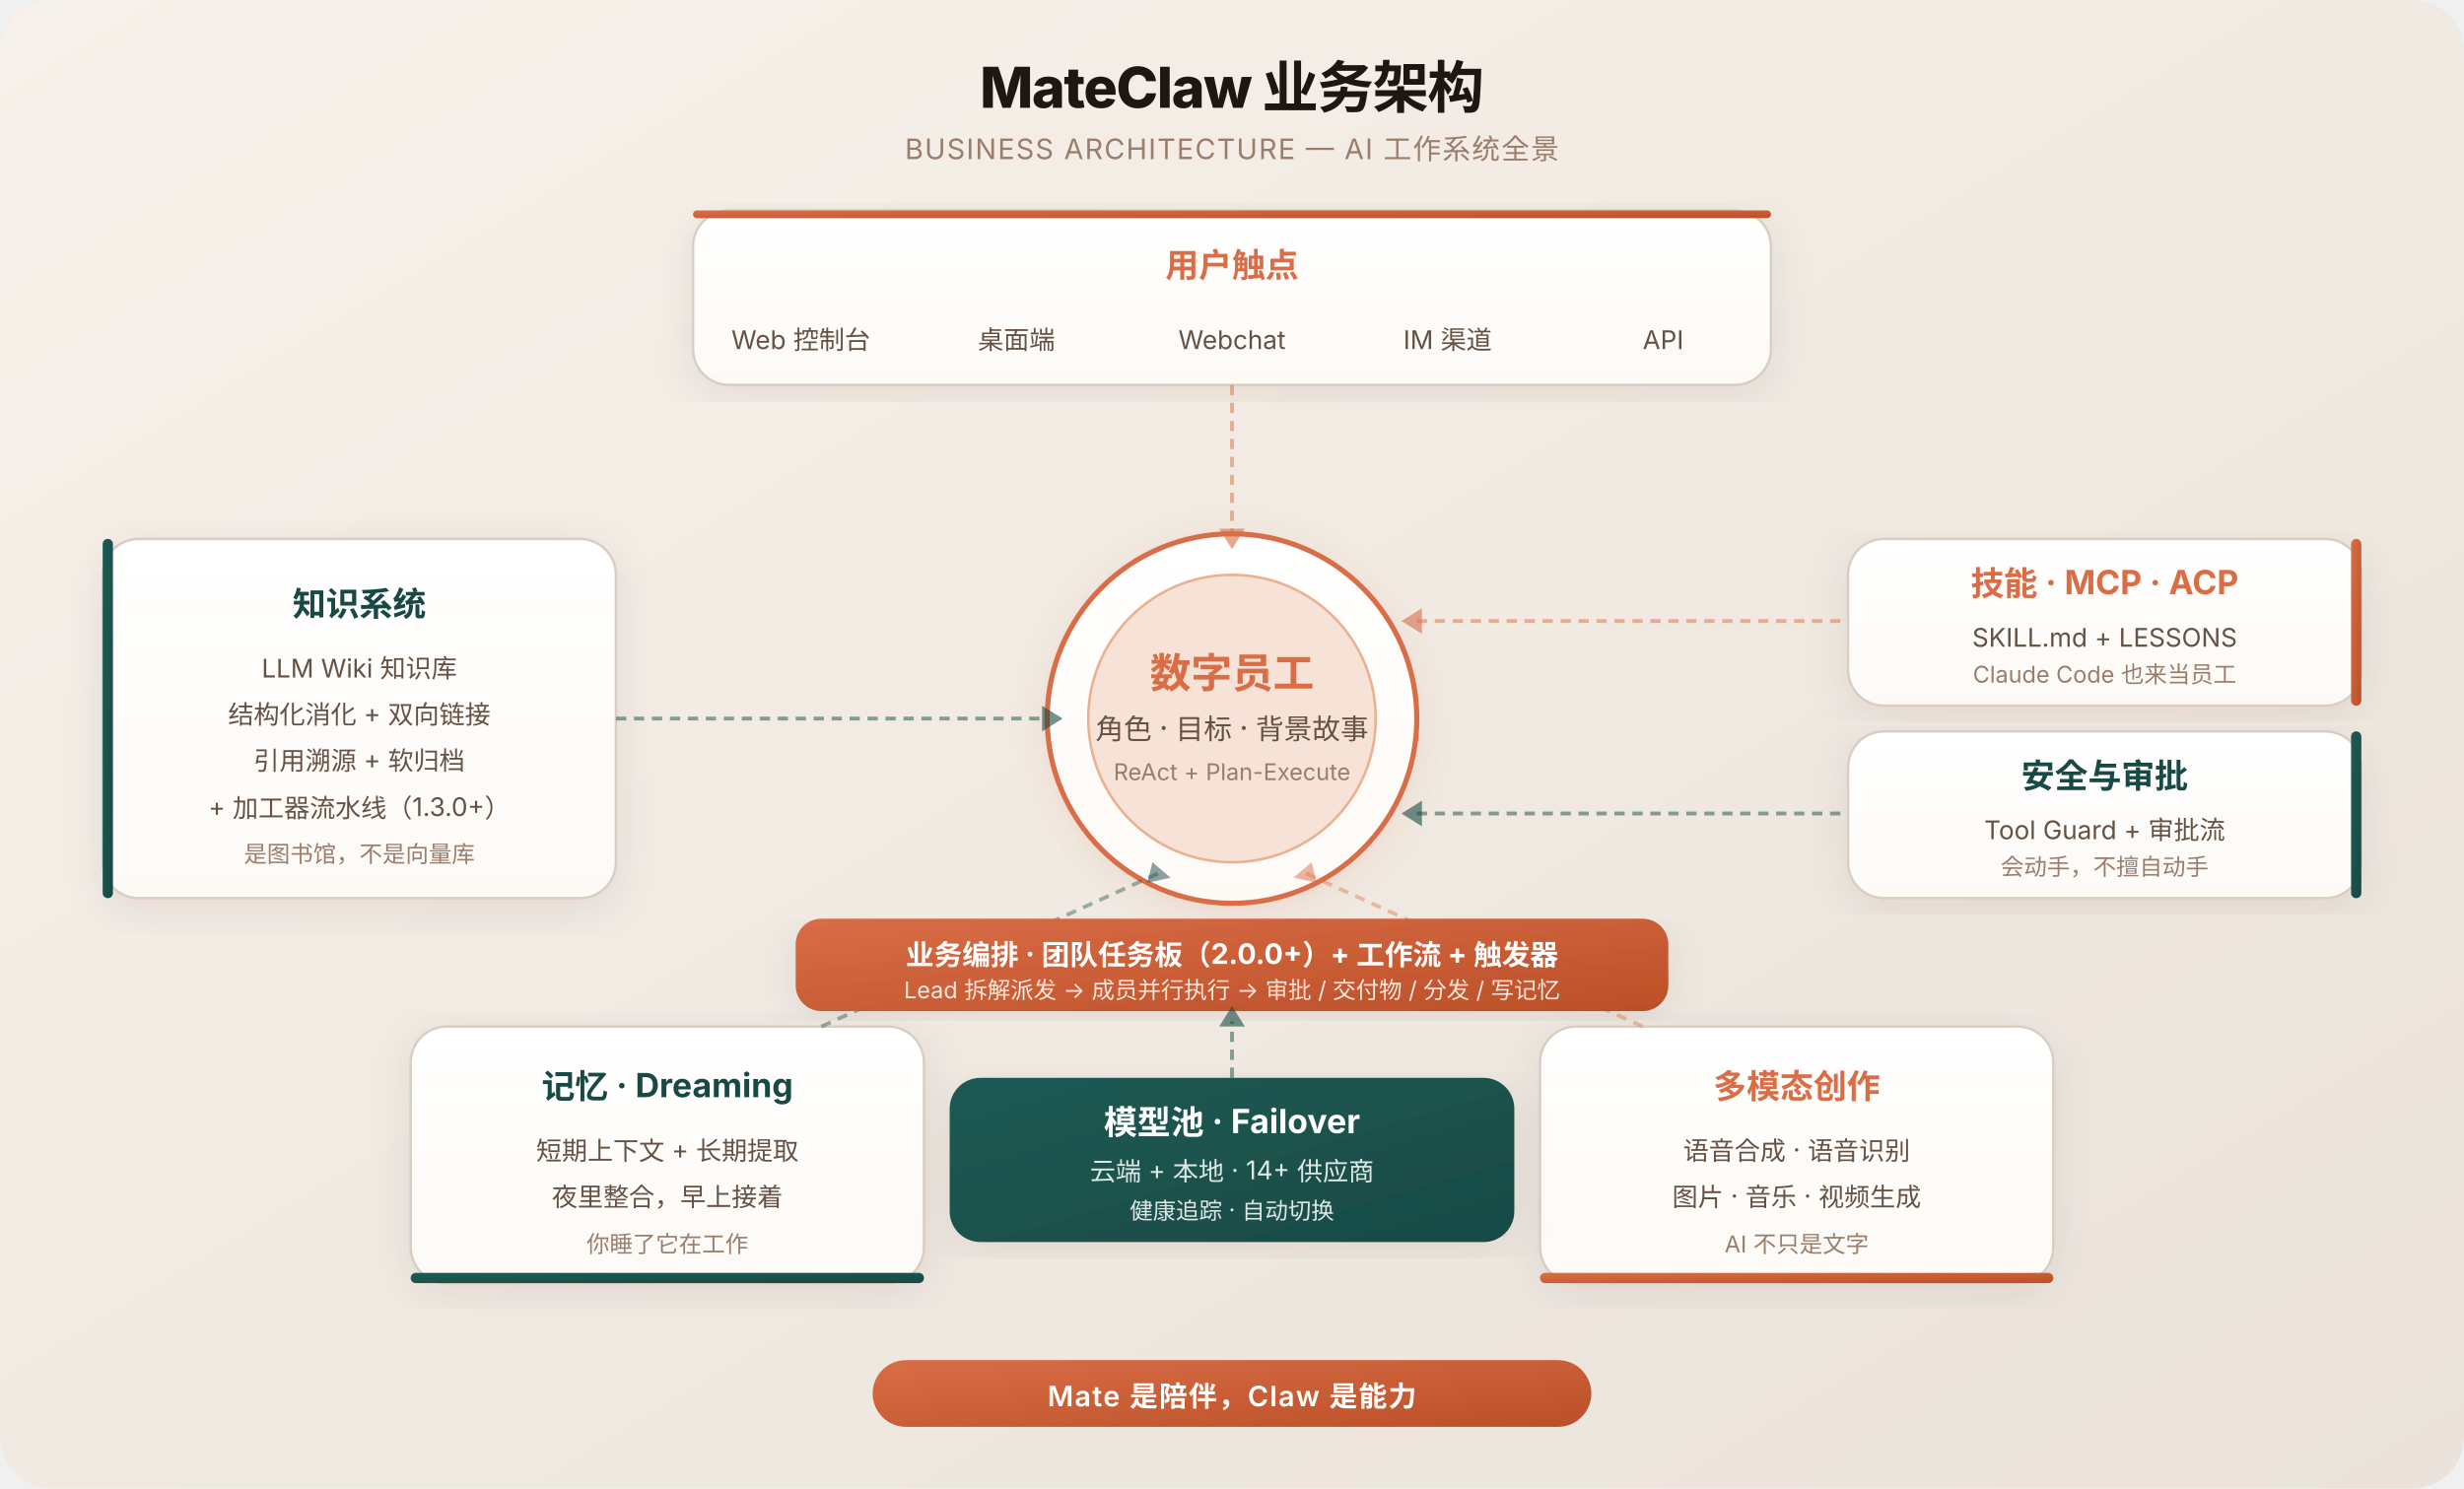
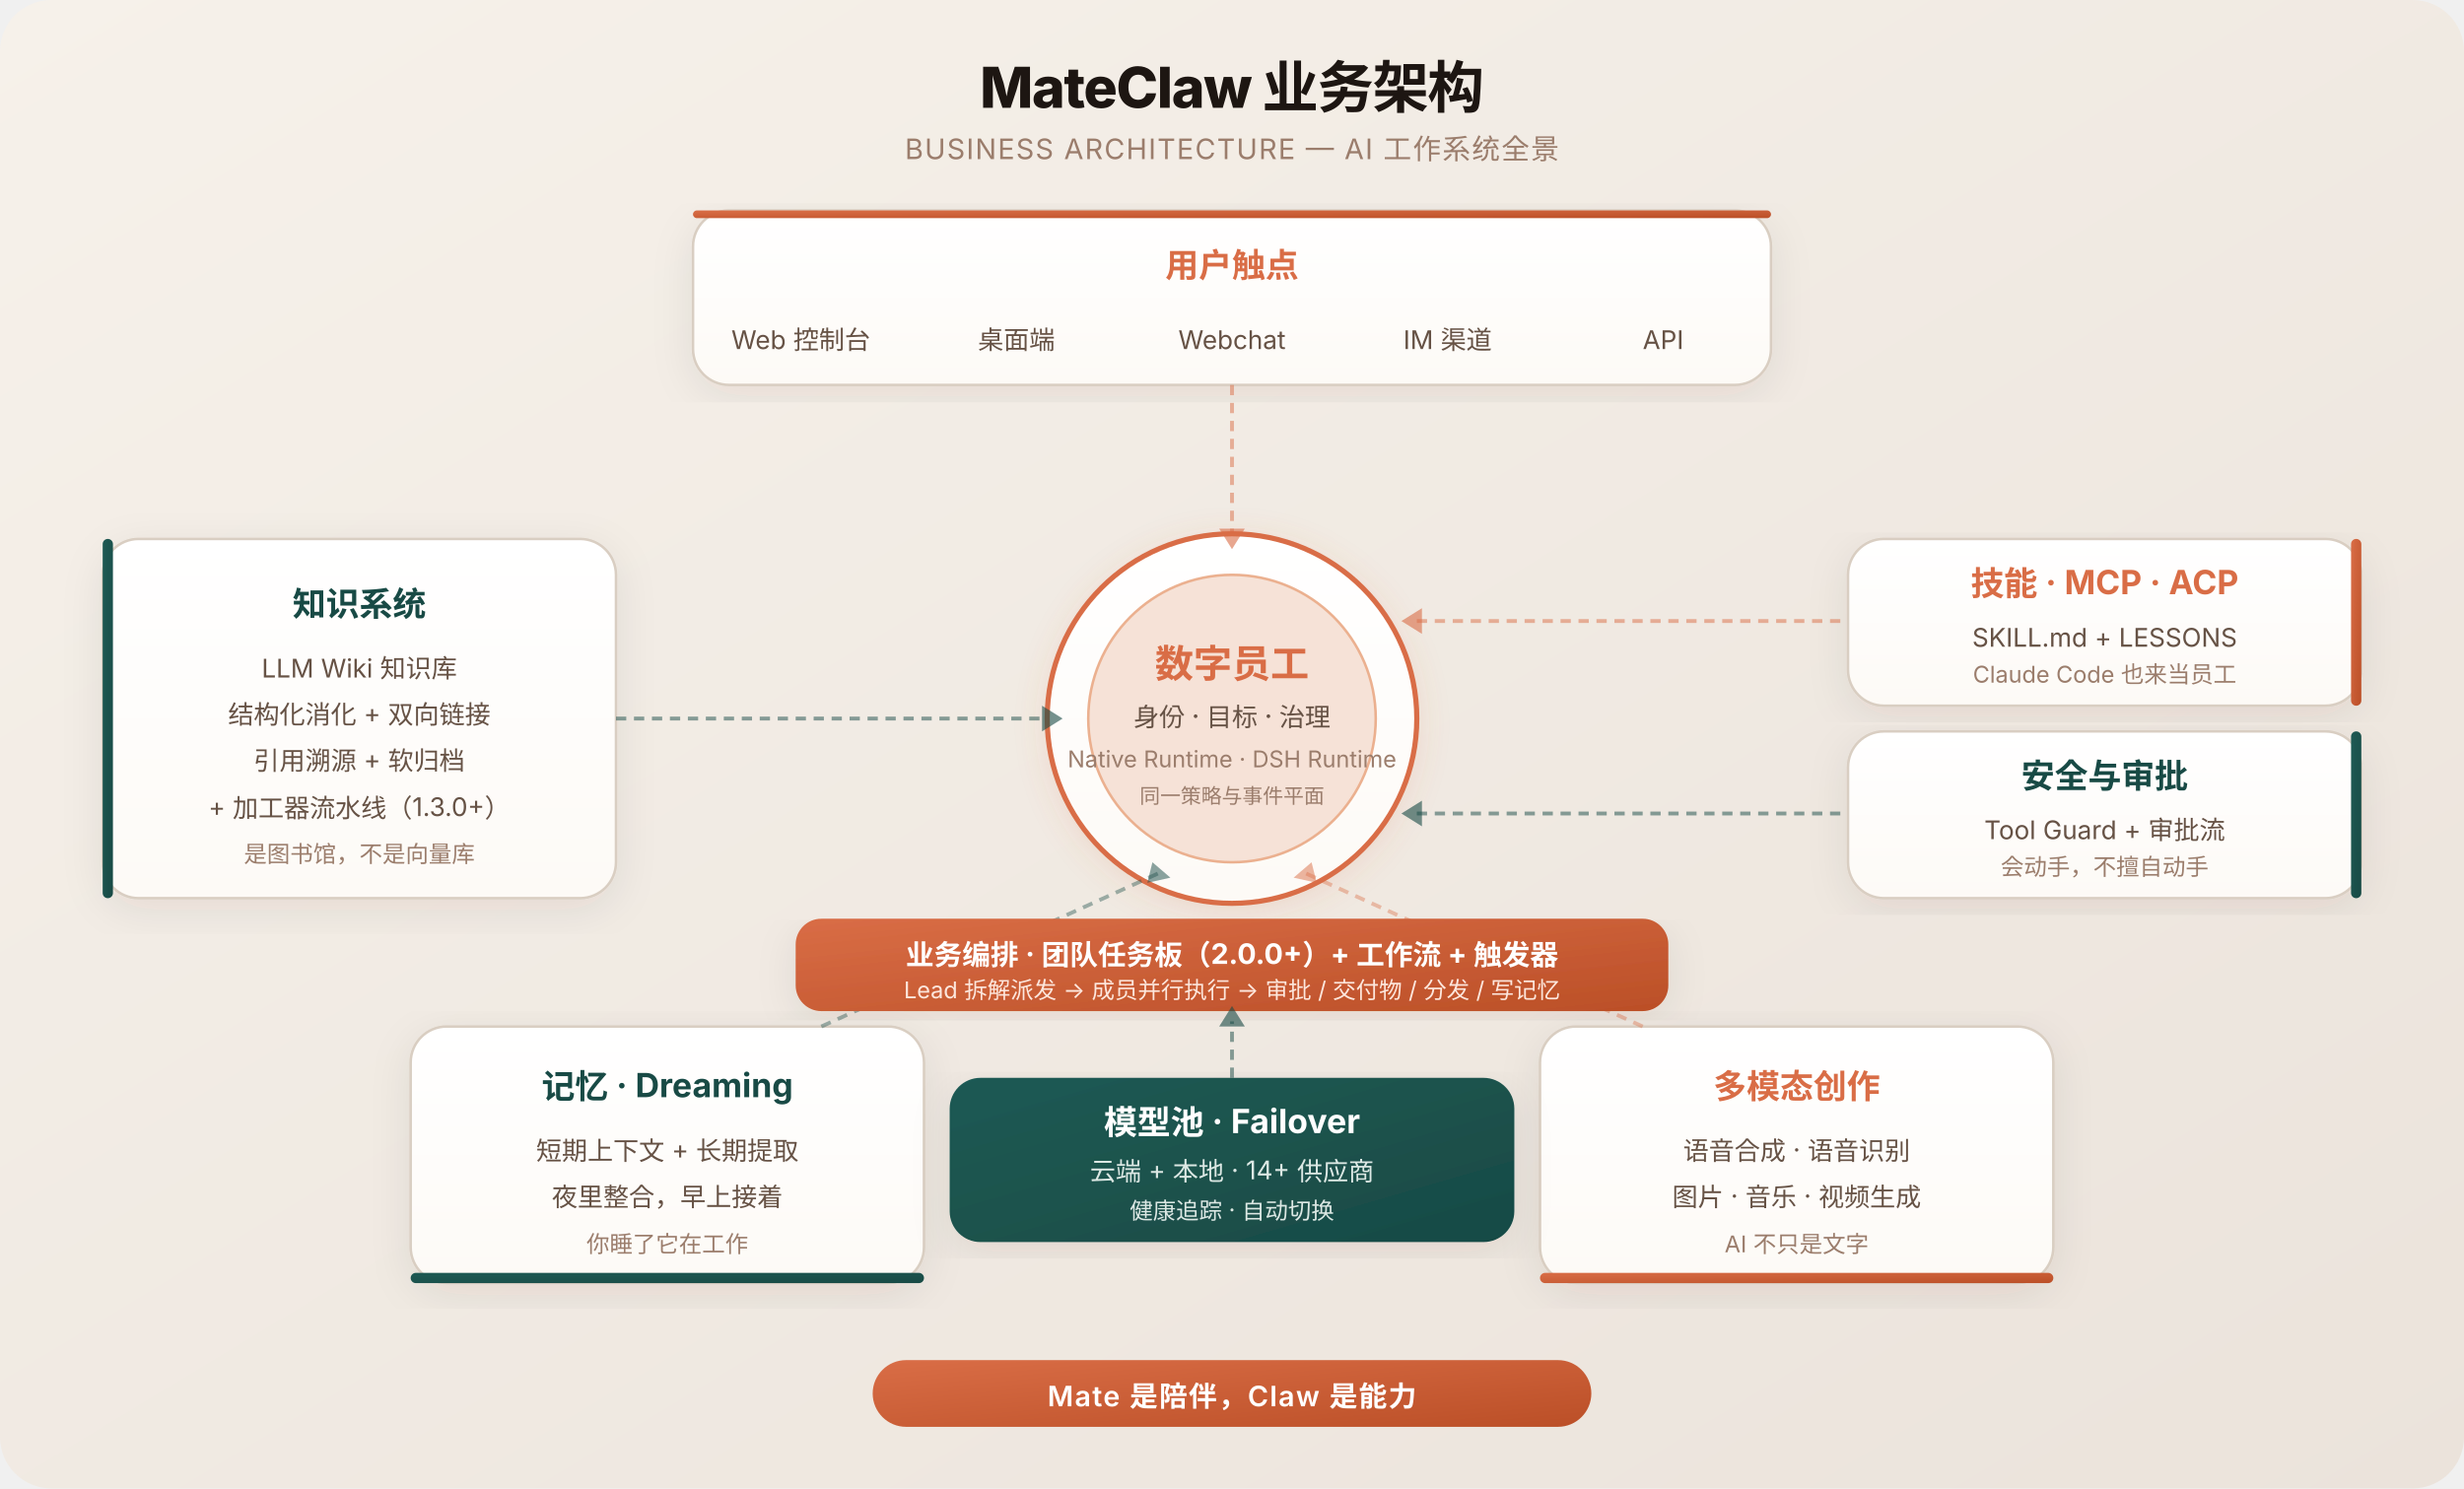
<svg xmlns="http://www.w3.org/2000/svg" viewBox="0 0 960 580" font-family="'Inter','PingFang SC','Microsoft YaHei',sans-serif">
  <defs>
    <linearGradient id="bg" x1="0" y1="0" x2="1" y2="1">
      <stop offset="0%" stop-color="#f6f1ea" />
      <stop offset="100%" stop-color="#ebe3db" />
    </linearGradient>
    <linearGradient id="primary" x1="0" y1="0" x2="1" y2="1">
      <stop offset="0%" stop-color="#d96d46" />
      <stop offset="100%" stop-color="#bb4f27" />
    </linearGradient>
    <linearGradient id="accent" x1="0" y1="0" x2="1" y2="1">
      <stop offset="0%" stop-color="#1e5a54" />
      <stop offset="100%" stop-color="#184a45" />
    </linearGradient>
    <linearGradient id="warm" x1="0" y1="0" x2="0" y2="1">
      <stop offset="0%" stop-color="#ffffff" />
      <stop offset="100%" stop-color="#fdfaf6" />
    </linearGradient>
    <filter id="shadow">
      <feDropShadow dx="0" dy="4" stdDeviation="8" flood-color="#3a2013" flood-opacity="0.08" />
    </filter>
    <filter id="glow">
      <feDropShadow dx="0" dy="2" stdDeviation="6" flood-color="#d96d46" flood-opacity="0.15" />
    </filter>
  </defs>
  <rect width="960" height="580" rx="20" fill="url(#bg)" />
  <text x="480" y="42" text-anchor="middle" font-size="22" font-weight="800" fill="#1d1612" letter-spacing="-0.5">MateClaw 业务架构</text>
  <text x="480" y="62" text-anchor="middle" font-size="11" fill="#9b7d6c" letter-spacing="0.5">BUSINESS ARCHITECTURE — AI 工作系统全景</text>
  <circle cx="480" cy="280" r="72" fill="url(#warm)" stroke="#d96d46" stroke-width="2" filter="url(#glow)" />
  <circle cx="480" cy="280" r="56" fill="#f6e2d7" stroke="#ebb08f" stroke-width="1" />
-   <text x="480" y="268" text-anchor="middle" font-size="16" font-weight="800" fill="#d96d46">数字员工</text>
-   <text x="480" y="288" text-anchor="middle" font-size="11" font-weight="500" fill="#665245">角色 · 目标 · 背景故事</text>
-   <text x="480" y="304" text-anchor="middle" font-size="9" fill="#9b7d6c">ReAct + Plan-Execute</text>
+   <text x="480" y="264" text-anchor="middle" font-size="15" font-weight="800" fill="#d96d46">数字员工</text>
+   <text x="480" y="283" text-anchor="middle" font-size="10" font-weight="500" fill="#665245">身份 · 目标 · 治理</text>
+   <text x="480" y="299" text-anchor="middle" font-size="9" fill="#9b7d6c">Native Runtime · DSH Runtime</text>
+   <text x="480" y="313" text-anchor="middle" font-size="8" fill="#9b7d6c">同一策略与事件平面</text>
  <rect x="270" y="82" width="420" height="68" rx="14" fill="url(#warm)" stroke="#d9cec2" stroke-width="1" filter="url(#shadow)" />
  <rect x="270" y="82" width="420" height="3" rx="1.5" fill="url(#primary)" />
  <text x="480" y="108" text-anchor="middle" font-size="13" font-weight="700" fill="#d96d46">用户触点</text>
  <text x="312" y="136" text-anchor="middle" font-size="10" fill="#665245">Web 控制台</text>
  <text x="396" y="136" text-anchor="middle" font-size="10" fill="#665245">桌面端</text>
  <text x="480" y="136" text-anchor="middle" font-size="10" fill="#665245">Webchat</text>
  <text x="564" y="136" text-anchor="middle" font-size="10" fill="#665245">IM 渠道</text>
  <text x="648" y="136" text-anchor="middle" font-size="10" fill="#665245">API</text>
  <line x1="480" y1="150" x2="480" y2="208" stroke="#d96d46" stroke-width="1.5" stroke-dasharray="4,3" opacity="0.5" />
  <polygon points="475,206 480,214 485,206" fill="#d96d46" opacity="0.6" />
  <rect x="40" y="210" width="200" height="140" rx="14" fill="url(#warm)" stroke="#d9cec2" stroke-width="1" filter="url(#shadow)" />
  <rect x="40" y="210" width="4" height="140" rx="2" fill="url(#accent)" />
  <text x="140" y="240" text-anchor="middle" font-size="13" font-weight="700" fill="#184a45">知识系统</text>
  <text x="140" y="264" text-anchor="middle" font-size="10" fill="#665245">LLM Wiki 知识库</text>
  <text x="140" y="282" text-anchor="middle" font-size="10" fill="#665245">结构化消化 + 双向链接</text>
  <text x="140" y="300" text-anchor="middle" font-size="10" fill="#665245">引用溯源 + 软归档</text>
  <text x="140" y="318" text-anchor="middle" font-size="10" fill="#665245">+ 加工器流水线（1.3.0+）</text>
  <text x="140" y="336" text-anchor="middle" font-size="9" fill="#9b7d6c">是图书馆，不是向量库</text>
  <line x1="240" y1="280" x2="408" y2="280" stroke="#184a45" stroke-width="1.5" stroke-dasharray="4,3" opacity="0.5" />
  <polygon points="406,275 414,280 406,285" fill="#184a45" opacity="0.6" />
  <rect x="720" y="210" width="200" height="65" rx="14" fill="url(#warm)" stroke="#d9cec2" stroke-width="1" filter="url(#shadow)" />
  <rect x="916" y="210" width="4" height="65" rx="2" fill="url(#primary)" />
  <text x="820" y="232" text-anchor="middle" font-size="13" font-weight="700" fill="#d96d46">技能 · MCP · ACP</text>
  <text x="820" y="252" text-anchor="middle" font-size="10" fill="#665245">SKILL.md + LESSONS</text>
  <text x="820" y="266" text-anchor="middle" font-size="9" fill="#9b7d6c">Claude Code 也来当员工</text>
  <line x1="552" y1="242" x2="720" y2="242" stroke="#d96d46" stroke-width="1.5" stroke-dasharray="4,3" opacity="0.5" />
  <polygon points="554,237 546,242 554,247" fill="#d96d46" opacity="0.6" />
  <rect x="720" y="285" width="200" height="65" rx="14" fill="url(#warm)" stroke="#d9cec2" stroke-width="1" filter="url(#shadow)" />
  <rect x="916" y="285" width="4" height="65" rx="2" fill="url(#accent)" />
  <text x="820" y="307" text-anchor="middle" font-size="13" font-weight="700" fill="#184a45">安全与审批</text>
  <text x="820" y="327" text-anchor="middle" font-size="10" fill="#665245">Tool Guard + 审批流</text>
  <text x="820" y="341" text-anchor="middle" font-size="9" fill="#9b7d6c">会动手，不擅自动手</text>
  <line x1="552" y1="317" x2="720" y2="317" stroke="#184a45" stroke-width="1.5" stroke-dasharray="4,3" opacity="0.5" />
  <polygon points="554,312 546,317 554,322" fill="#184a45" opacity="0.6" />
  <rect x="160" y="400" width="200" height="100" rx="14" fill="url(#warm)" stroke="#d9cec2" stroke-width="1" filter="url(#shadow)" />
  <rect x="160" y="496" width="200" height="4" rx="2" fill="url(#accent)" />
  <text x="260" y="428" text-anchor="middle" font-size="13" font-weight="700" fill="#184a45">记忆 · Dreaming</text>
  <text x="260" y="452" text-anchor="middle" font-size="10" fill="#665245">短期上下文 + 长期提取</text>
  <text x="260" y="470" text-anchor="middle" font-size="10" fill="#665245">夜里整合，早上接着</text>
  <text x="260" y="488" text-anchor="middle" font-size="9" fill="#9b7d6c">你睡了它在工作</text>
  <line x1="320" y1="400" x2="452" y2="340" stroke="#184a45" stroke-width="1.5" stroke-dasharray="4,3" opacity="0.4" />
  <polygon points="449,336 456,342 447,344" fill="#184a45" opacity="0.5" />
  <rect x="600" y="400" width="200" height="100" rx="14" fill="url(#warm)" stroke="#d9cec2" stroke-width="1" filter="url(#shadow)" />
  <rect x="600" y="496" width="200" height="4" rx="2" fill="url(#primary)" />
  <text x="700" y="428" text-anchor="middle" font-size="13" font-weight="700" fill="#d96d46">多模态创作</text>
  <text x="700" y="452" text-anchor="middle" font-size="10" fill="#665245">语音合成 · 语音识别</text>
  <text x="700" y="470" text-anchor="middle" font-size="10" fill="#665245">图片 · 音乐 · 视频生成</text>
  <text x="700" y="488" text-anchor="middle" font-size="9" fill="#9b7d6c">AI 不只是文字</text>
  <line x1="640" y1="400" x2="508" y2="340" stroke="#d96d46" stroke-width="1.5" stroke-dasharray="4,3" opacity="0.4" />
  <polygon points="513,344 504,342 511,336" fill="#d96d46" opacity="0.5" />
  <rect x="310" y="358" width="340" height="36" rx="10" fill="url(#primary)" filter="url(#shadow)" />
  <text x="480" y="376" text-anchor="middle" font-size="11" font-weight="700" fill="#ffffff">业务编排 · 团队任务板（2.0.0+）+ 工作流 + 触发器</text>
  <text x="480" y="389" text-anchor="middle" font-size="9" fill="#fde7dd">Lead 拆解派发 → 成员并行执行 → 审批 / 交付物 / 分发 / 写记忆</text>
  <rect x="370" y="420" width="220" height="64" rx="12" fill="url(#accent)" filter="url(#shadow)" />
  <text x="480" y="442" text-anchor="middle" font-size="13" font-weight="700" fill="#ffffff">模型池 · Failover</text>
  <text x="480" y="460" text-anchor="middle" font-size="10" fill="#dce8e4">云端 + 本地 · 14+ 供应商</text>
  <text x="480" y="475" text-anchor="middle" font-size="9" fill="#dce8e4">健康追踪 · 自动切换</text>
  <line x1="480" y1="420" x2="480" y2="398" stroke="#184a45" stroke-width="1.5" stroke-dasharray="4,3" opacity="0.5" />
  <polygon points="475,400 480,392 485,400" fill="#184a45" opacity="0.6" />
  <rect x="340" y="530" width="280" height="26" rx="13" fill="url(#primary)" />
  <text x="480" y="548" text-anchor="middle" font-size="11" font-weight="600" fill="#fff" letter-spacing="0.5">Mate 是陪伴，Claw 是能力</text>
</svg>
